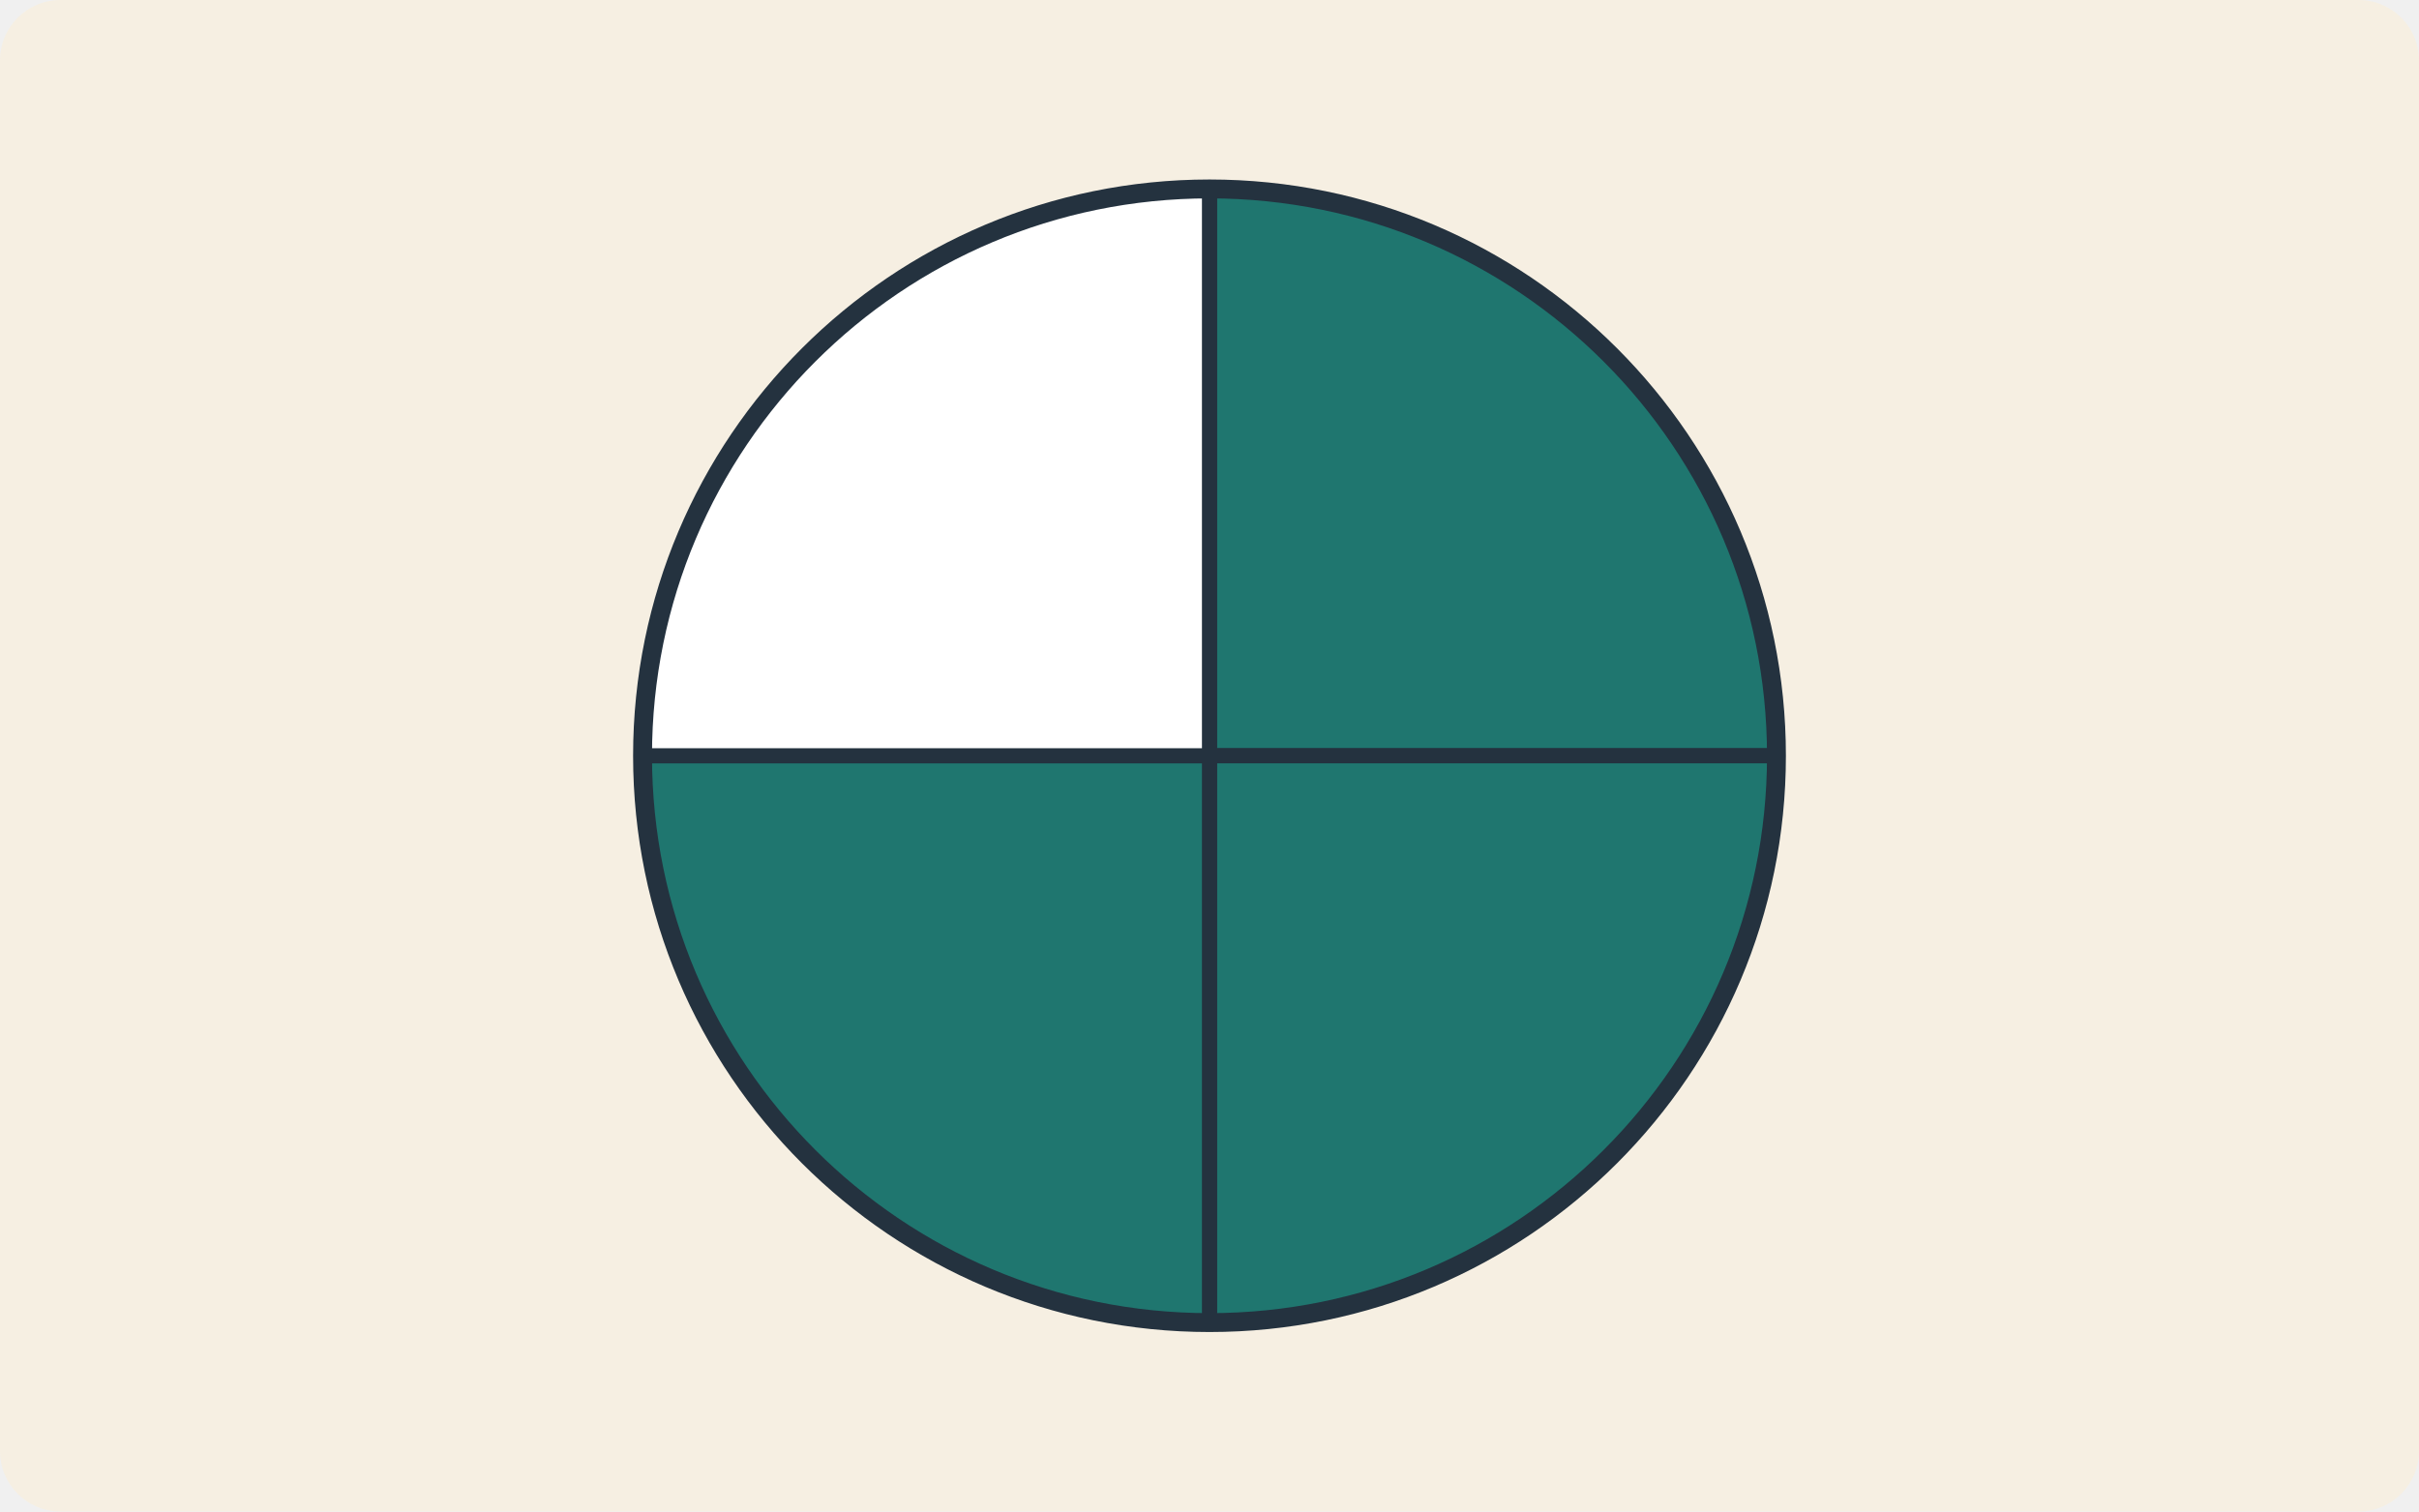
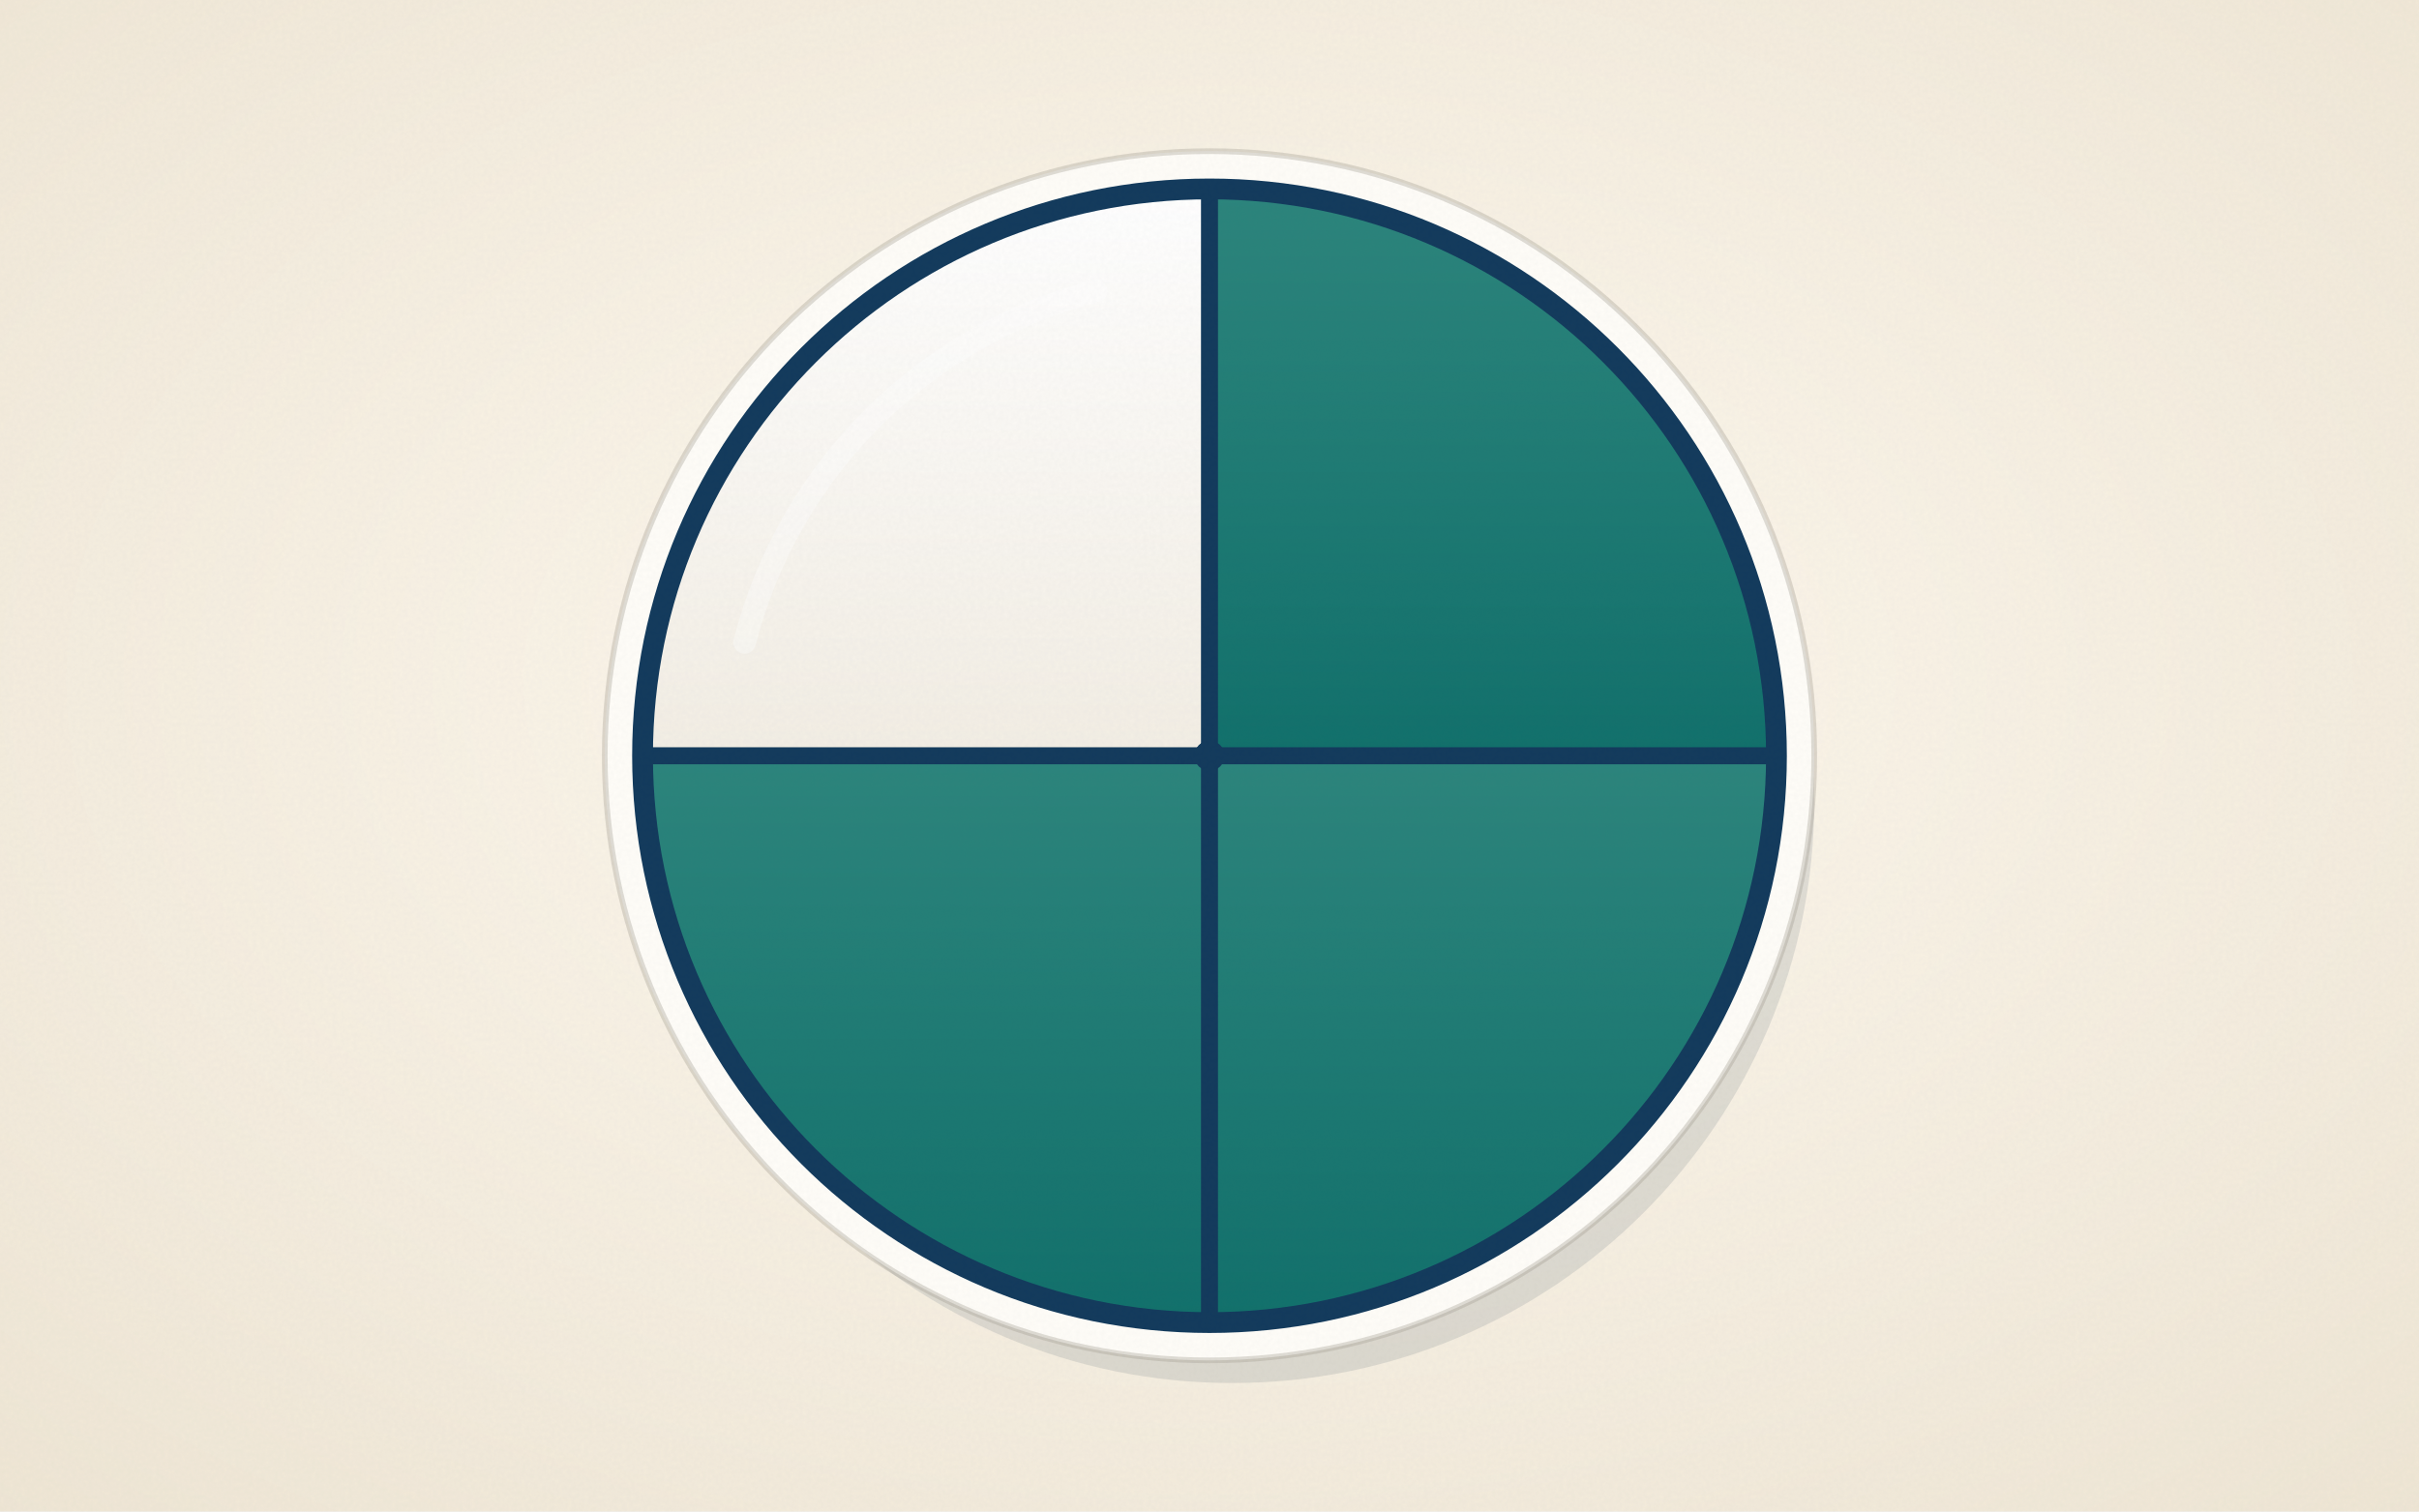
<svg xmlns="http://www.w3.org/2000/svg" viewBox="0 0 640 400" width="640" height="400" role="img">
-   <rect width="640" height="400" rx="16" fill="#f6efe2" />
-   <path d="M320 200 L320.0 50.0 A150 150 0 0 1 470.0 200.0 Z" fill="#1f766f" stroke="#24323f" stroke-width="4" stroke-linejoin="round" />
-   <path d="M320 200 L470.0 200.0 A150 150 0 0 1 320.0 350.0 Z" fill="#1f766f" stroke="#24323f" stroke-width="4" stroke-linejoin="round" />
-   <path d="M320 200 L320.0 350.0 A150 150 0 0 1 170.0 200.0 Z" fill="#1f766f" stroke="#24323f" stroke-width="4" stroke-linejoin="round" />
-   <path d="M320 200 L170.0 200.0 A150 150 0 0 1 320.0 50.0 Z" fill="#ffffff" stroke="#24323f" stroke-width="4" stroke-linejoin="round" />
-   <circle cx="320" cy="200" r="150" fill="none" stroke="#24323f" stroke-width="5" />
+   <defs>
+     <filter id="grain" x="0" y="0" width="100%" height="100%">
+       <feTurbulence type="fractalNoise" baseFrequency=".9" numOctaves="2" seed="7" stitchTiles="stitch" />
+       <feColorMatrix values="0 0 0 0 .1  0 0 0 0 .12  0 0 0 0 .16  0 0 0 .55 0" />
+       <feComposite in2="SourceGraphic" operator="in" />
+     </filter>
+     <radialGradient id="rg1" cx="0.5" cy="0.45" r="0.75">
+       <stop offset="0" stop-color="#fffaf0" />
+       <stop offset="1" stop-color="#efe6d4" />
+     </radialGradient>
+     <linearGradient id="lg2" x1="0" y1="0" x2="0" y2="1">
+       <stop offset="0" stop-color="#2c857c" />
+       <stop offset="1" stop-color="#10706b" />
+     </linearGradient>
+     <linearGradient id="lg3" x1="0" y1="0" x2="0" y2="1">
+       <stop offset="0" stop-color="#ffffff" />
+       <stop offset="1" stop-color="#f3eee4" />
+     </linearGradient>
+   </defs>
+   <g stroke-linejoin="round" stroke-linecap="round">
+     <rect x="0" y="0" width="640" height="400" fill="url(#rg1)" />
+     <circle cx="326" cy="212" r="154" fill="#1c2f4a" opacity=".12" />
+     <circle cx="320" cy="200" r="160" fill="#fffdf8" />
+     <circle cx="320" cy="200" r="160" fill="none" stroke="#a39d92" stroke-opacity=".35" stroke-width="1.5" />
+     <path d="M320 200L320 50A150 150 0 0 1 470 200Z" fill="url(#lg2)" />
+     <path d="M320 200L470 200A150 150 0 0 1 320 350Z" fill="url(#lg2)" />
+     <path d="M320 200L320 350A150 150 0 0 1 170 200.0Z" fill="url(#lg2)" />
+     <path d="M320 200L170 200.0A150 150 0 0 1 320 50Z" fill="url(#lg3)" />
+     <path d="M197 170A129 129 0 0 1 290 77.0" fill="none" stroke="#ffffff" stroke-opacity=".35" stroke-width="6" stroke-linecap="round" />
+     <path d="M320 200L320 50M320 200L470 200M320 200L320 350M320 200L170 200.0" fill="none" stroke="#123a5c" stroke-width="4.5" stroke-linecap="round" stroke-linejoin="round" />
+     <circle cx="320" cy="200" r="150" fill="none" stroke="#123a5c" stroke-width="5.5" />
+     <circle cx="320" cy="200" r="4" fill="#123a5c" />
+   </g>
+   <rect width="640" height="400" filter="url(#grain)" opacity=".07" />
</svg>
